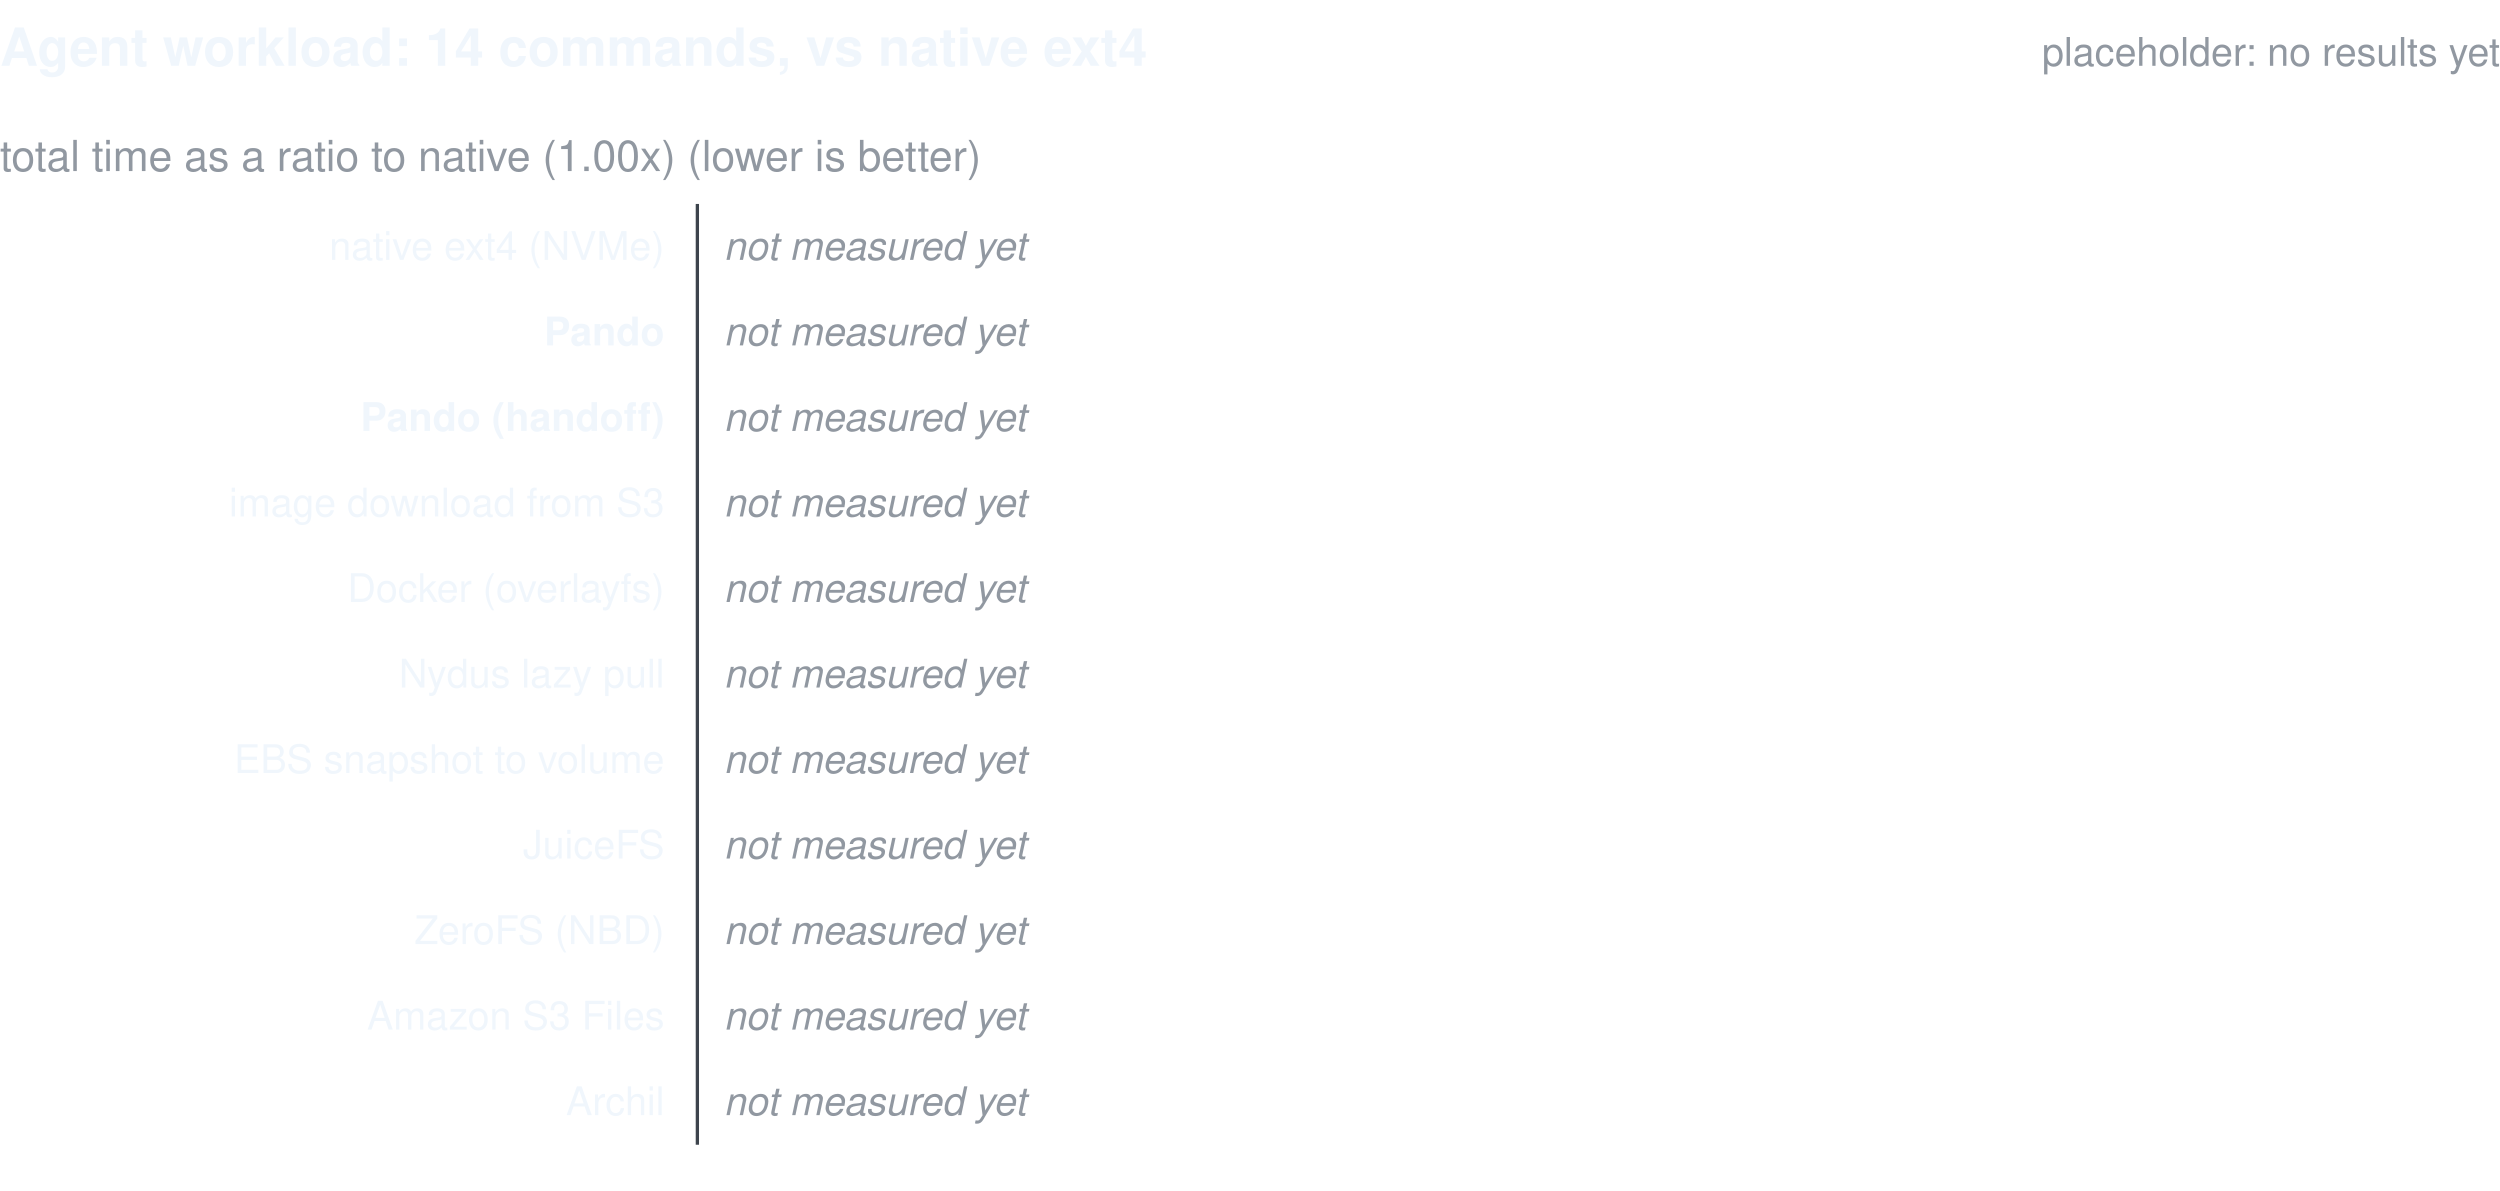
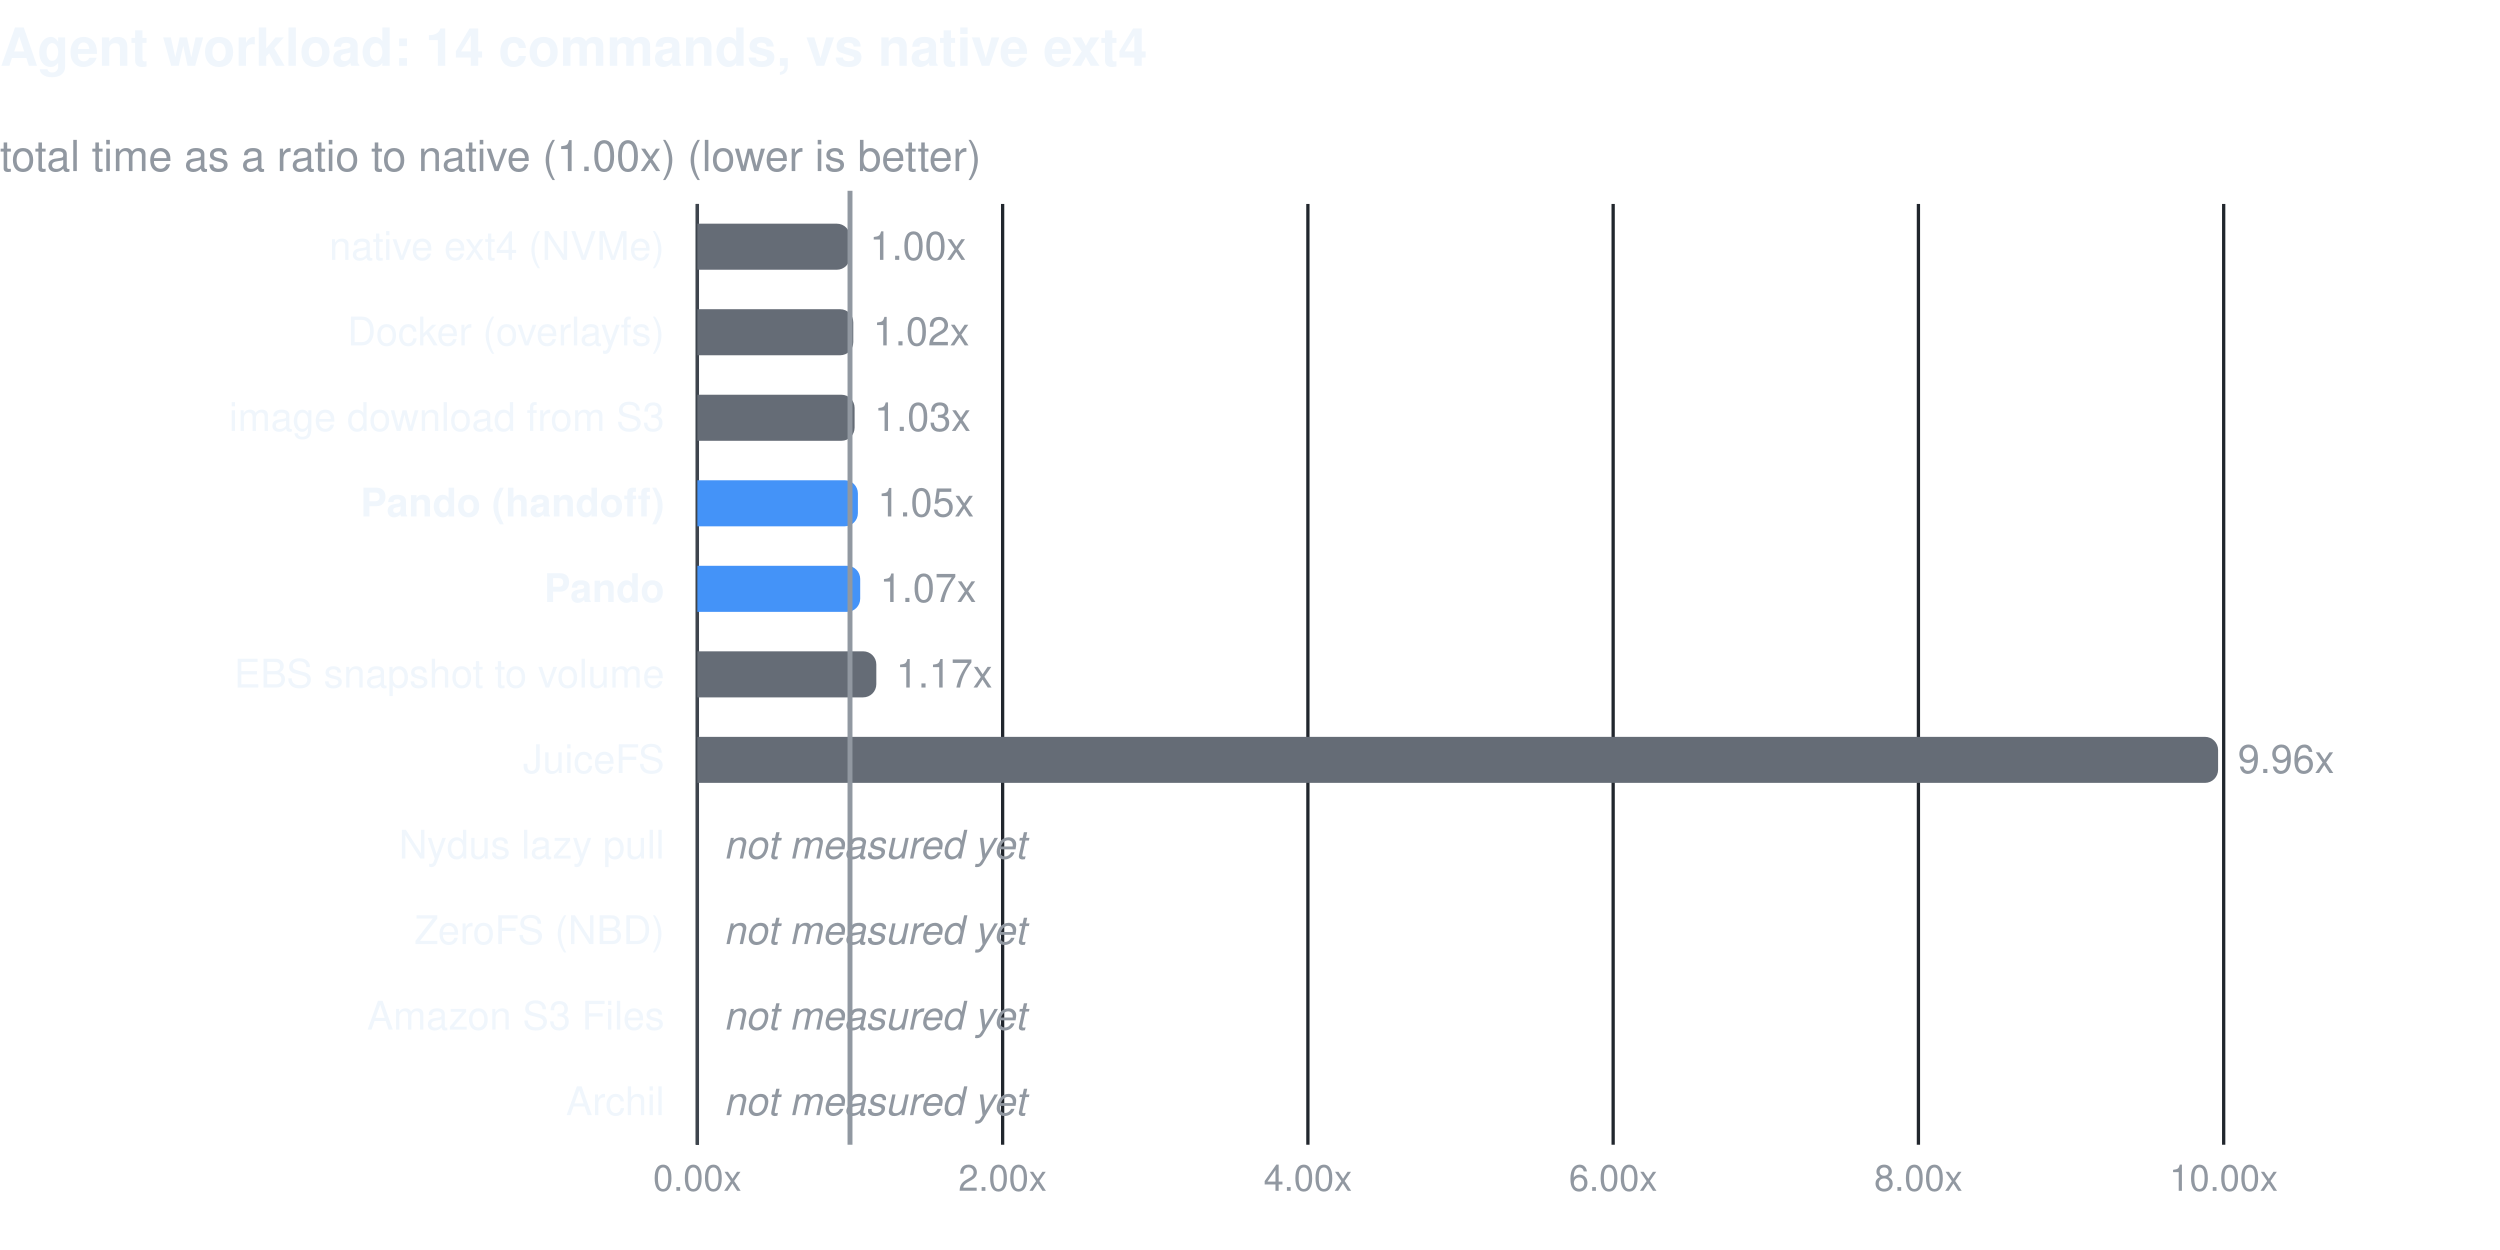
- <svg xmlns="http://www.w3.org/2000/svg" width="760" height="362" viewBox="0 0 760 362" font-family="-apple-system, BlinkMacSystemFont, 'Segoe UI', Helvetica, Arial, sans-serif" role="img">
+ <svg xmlns="http://www.w3.org/2000/svg" width="760" height="380" viewBox="0 0 760 380" font-family="-apple-system, BlinkMacSystemFont, 'Segoe UI', Helvetica, Arial, sans-serif" role="img">
  <text x="0" y="20" font-size="16" font-weight="600" fill="#f0f6fc">Agent workload: 14 commands, vs native ext4</text>
  <text x="0" y="52" font-size="13" fill="#9198a1">total time as a ratio to native (1.00x) (lower is better)</text>
+   <line x1="212.0" y1="62" x2="212.0" y2="348" stroke="#21262d" stroke-width="1" />
+   <text x="212.0" y="362" font-size="11" fill="#9198a1" text-anchor="middle">0.00x</text>
+   <line x1="304.8" y1="62" x2="304.8" y2="348" stroke="#21262d" stroke-width="1" />
+   <text x="304.8" y="362" font-size="11" fill="#9198a1" text-anchor="middle">2.00x</text>
+   <line x1="397.6" y1="62" x2="397.6" y2="348" stroke="#21262d" stroke-width="1" />
+   <text x="397.6" y="362" font-size="11" fill="#9198a1" text-anchor="middle">4.00x</text>
+   <line x1="490.4" y1="62" x2="490.4" y2="348" stroke="#21262d" stroke-width="1" />
+   <text x="490.4" y="362" font-size="11" fill="#9198a1" text-anchor="middle">6.00x</text>
+   <line x1="583.2" y1="62" x2="583.2" y2="348" stroke="#21262d" stroke-width="1" />
+   <text x="583.2" y="362" font-size="11" fill="#9198a1" text-anchor="middle">8.00x</text>
+   <line x1="676.0" y1="62" x2="676.0" y2="348" stroke="#21262d" stroke-width="1" />
+   <text x="676.0" y="362" font-size="11" fill="#9198a1" text-anchor="middle">10.00x</text>
  <line x1="212" y1="62" x2="212" y2="348" stroke="#3d444d" stroke-width="1" />
  <text x="202" y="79.0" font-size="12" fill="#f0f6fc" text-anchor="end">native ext4 (NVMe)</text>
-   <text x="220" y="79.0" font-size="12" font-style="italic" fill="#9198a1">not measured yet</text>
-   <text x="202" y="105.0" font-size="12" fill="#f0f6fc" text-anchor="end" font-weight="600">Pando</text>
-   <text x="220" y="105.0" font-size="12" font-style="italic" fill="#9198a1">not measured yet</text>
-   <text x="202" y="131.0" font-size="12" fill="#f0f6fc" text-anchor="end" font-weight="600">Pando (handoff)</text>
-   <text x="220" y="131.0" font-size="12" font-style="italic" fill="#9198a1">not measured yet</text>
-   <text x="202" y="157.0" font-size="12" fill="#f0f6fc" text-anchor="end">image download from S3</text>
-   <text x="220" y="157.0" font-size="12" font-style="italic" fill="#9198a1">not measured yet</text>
-   <text x="202" y="183.0" font-size="12" fill="#f0f6fc" text-anchor="end">Docker (overlayfs)</text>
-   <text x="220" y="183.0" font-size="12" font-style="italic" fill="#9198a1">not measured yet</text>
-   <text x="202" y="209.0" font-size="12" fill="#f0f6fc" text-anchor="end">Nydus lazy pull</text>
-   <text x="220" y="209.0" font-size="12" font-style="italic" fill="#9198a1">not measured yet</text>
-   <text x="202" y="235.0" font-size="12" fill="#f0f6fc" text-anchor="end">EBS snapshot to volume</text>
-   <text x="220" y="235.0" font-size="12" font-style="italic" fill="#9198a1">not measured yet</text>
-   <text x="202" y="261.0" font-size="12" fill="#f0f6fc" text-anchor="end">JuiceFS</text>
+   <path d="M212,68.0 h42.4 a4,4 0 0 1 4,4 v6 a4,4 0 0 1 -4,4 h-42.4 z" fill="#656c76" />
+   <text x="264.4" y="79.0" font-size="12" fill="#9198a1">1.00x</text>
+   <text x="202" y="105.0" font-size="12" fill="#f0f6fc" text-anchor="end">Docker (overlayfs)</text>
+   <path d="M212,94.0 h43.4 a4,4 0 0 1 4,4 v6 a4,4 0 0 1 -4,4 h-43.4 z" fill="#656c76" />
+   <text x="265.4" y="105.0" font-size="12" fill="#9198a1">1.02x</text>
+   <text x="202" y="131.0" font-size="12" fill="#f0f6fc" text-anchor="end">image download from S3</text>
+   <path d="M212,120.0 h43.8 a4,4 0 0 1 4,4 v6 a4,4 0 0 1 -4,4 h-43.8 z" fill="#656c76" />
+   <text x="265.8" y="131.0" font-size="12" fill="#9198a1">1.03x</text>
+   <text x="202" y="157.0" font-size="12" fill="#f0f6fc" text-anchor="end" font-weight="600">Pando (handoff)</text>
+   <path d="M212,146.0 h44.8 a4,4 0 0 1 4,4 v6 a4,4 0 0 1 -4,4 h-44.8 z" fill="#4493f8" />
+   <text x="266.8" y="157.0" font-size="12" fill="#9198a1">1.05x</text>
+   <text x="202" y="183.0" font-size="12" fill="#f0f6fc" text-anchor="end" font-weight="600">Pando</text>
+   <path d="M212,172.0 h45.5 a4,4 0 0 1 4,4 v6 a4,4 0 0 1 -4,4 h-45.5 z" fill="#4493f8" />
+   <text x="267.5" y="183.0" font-size="12" fill="#9198a1">1.07x</text>
+   <text x="202" y="209.0" font-size="12" fill="#f0f6fc" text-anchor="end">EBS snapshot to volume</text>
+   <path d="M212,198.0 h50.4 a4,4 0 0 1 4,4 v6 a4,4 0 0 1 -4,4 h-50.4 z" fill="#656c76" />
+   <text x="272.4" y="209.0" font-size="12" fill="#9198a1">1.17x</text>
+   <text x="202" y="235.0" font-size="12" fill="#f0f6fc" text-anchor="end">JuiceFS</text>
+   <path d="M212,224.0 h458.3 a4,4 0 0 1 4,4 v6 a4,4 0 0 1 -4,4 h-458.3 z" fill="#656c76" />
+   <text x="680.3" y="235.0" font-size="12" fill="#9198a1">9.96x</text>
+   <text x="202" y="261.0" font-size="12" fill="#f0f6fc" text-anchor="end">Nydus lazy pull</text>
  <text x="220" y="261.0" font-size="12" font-style="italic" fill="#9198a1">not measured yet</text>
  <text x="202" y="287.0" font-size="12" fill="#f0f6fc" text-anchor="end">ZeroFS (NBD)</text>
  <text x="220" y="287.0" font-size="12" font-style="italic" fill="#9198a1">not measured yet</text>
  <text x="202" y="313.0" font-size="12" fill="#f0f6fc" text-anchor="end">Amazon S3 Files</text>
  <text x="220" y="313.0" font-size="12" font-style="italic" fill="#9198a1">not measured yet</text>
  <text x="202" y="339.0" font-size="12" fill="#f0f6fc" text-anchor="end">Archil</text>
  <text x="220" y="339.0" font-size="12" font-style="italic" fill="#9198a1">not measured yet</text>
-   <text x="760" y="20" font-size="12" fill="#9198a1" text-anchor="end">placeholder: no results yet</text>
+   <line x1="258.4" y1="58" x2="258.4" y2="348" stroke="#9198a1" stroke-width="1.5" />
</svg>
